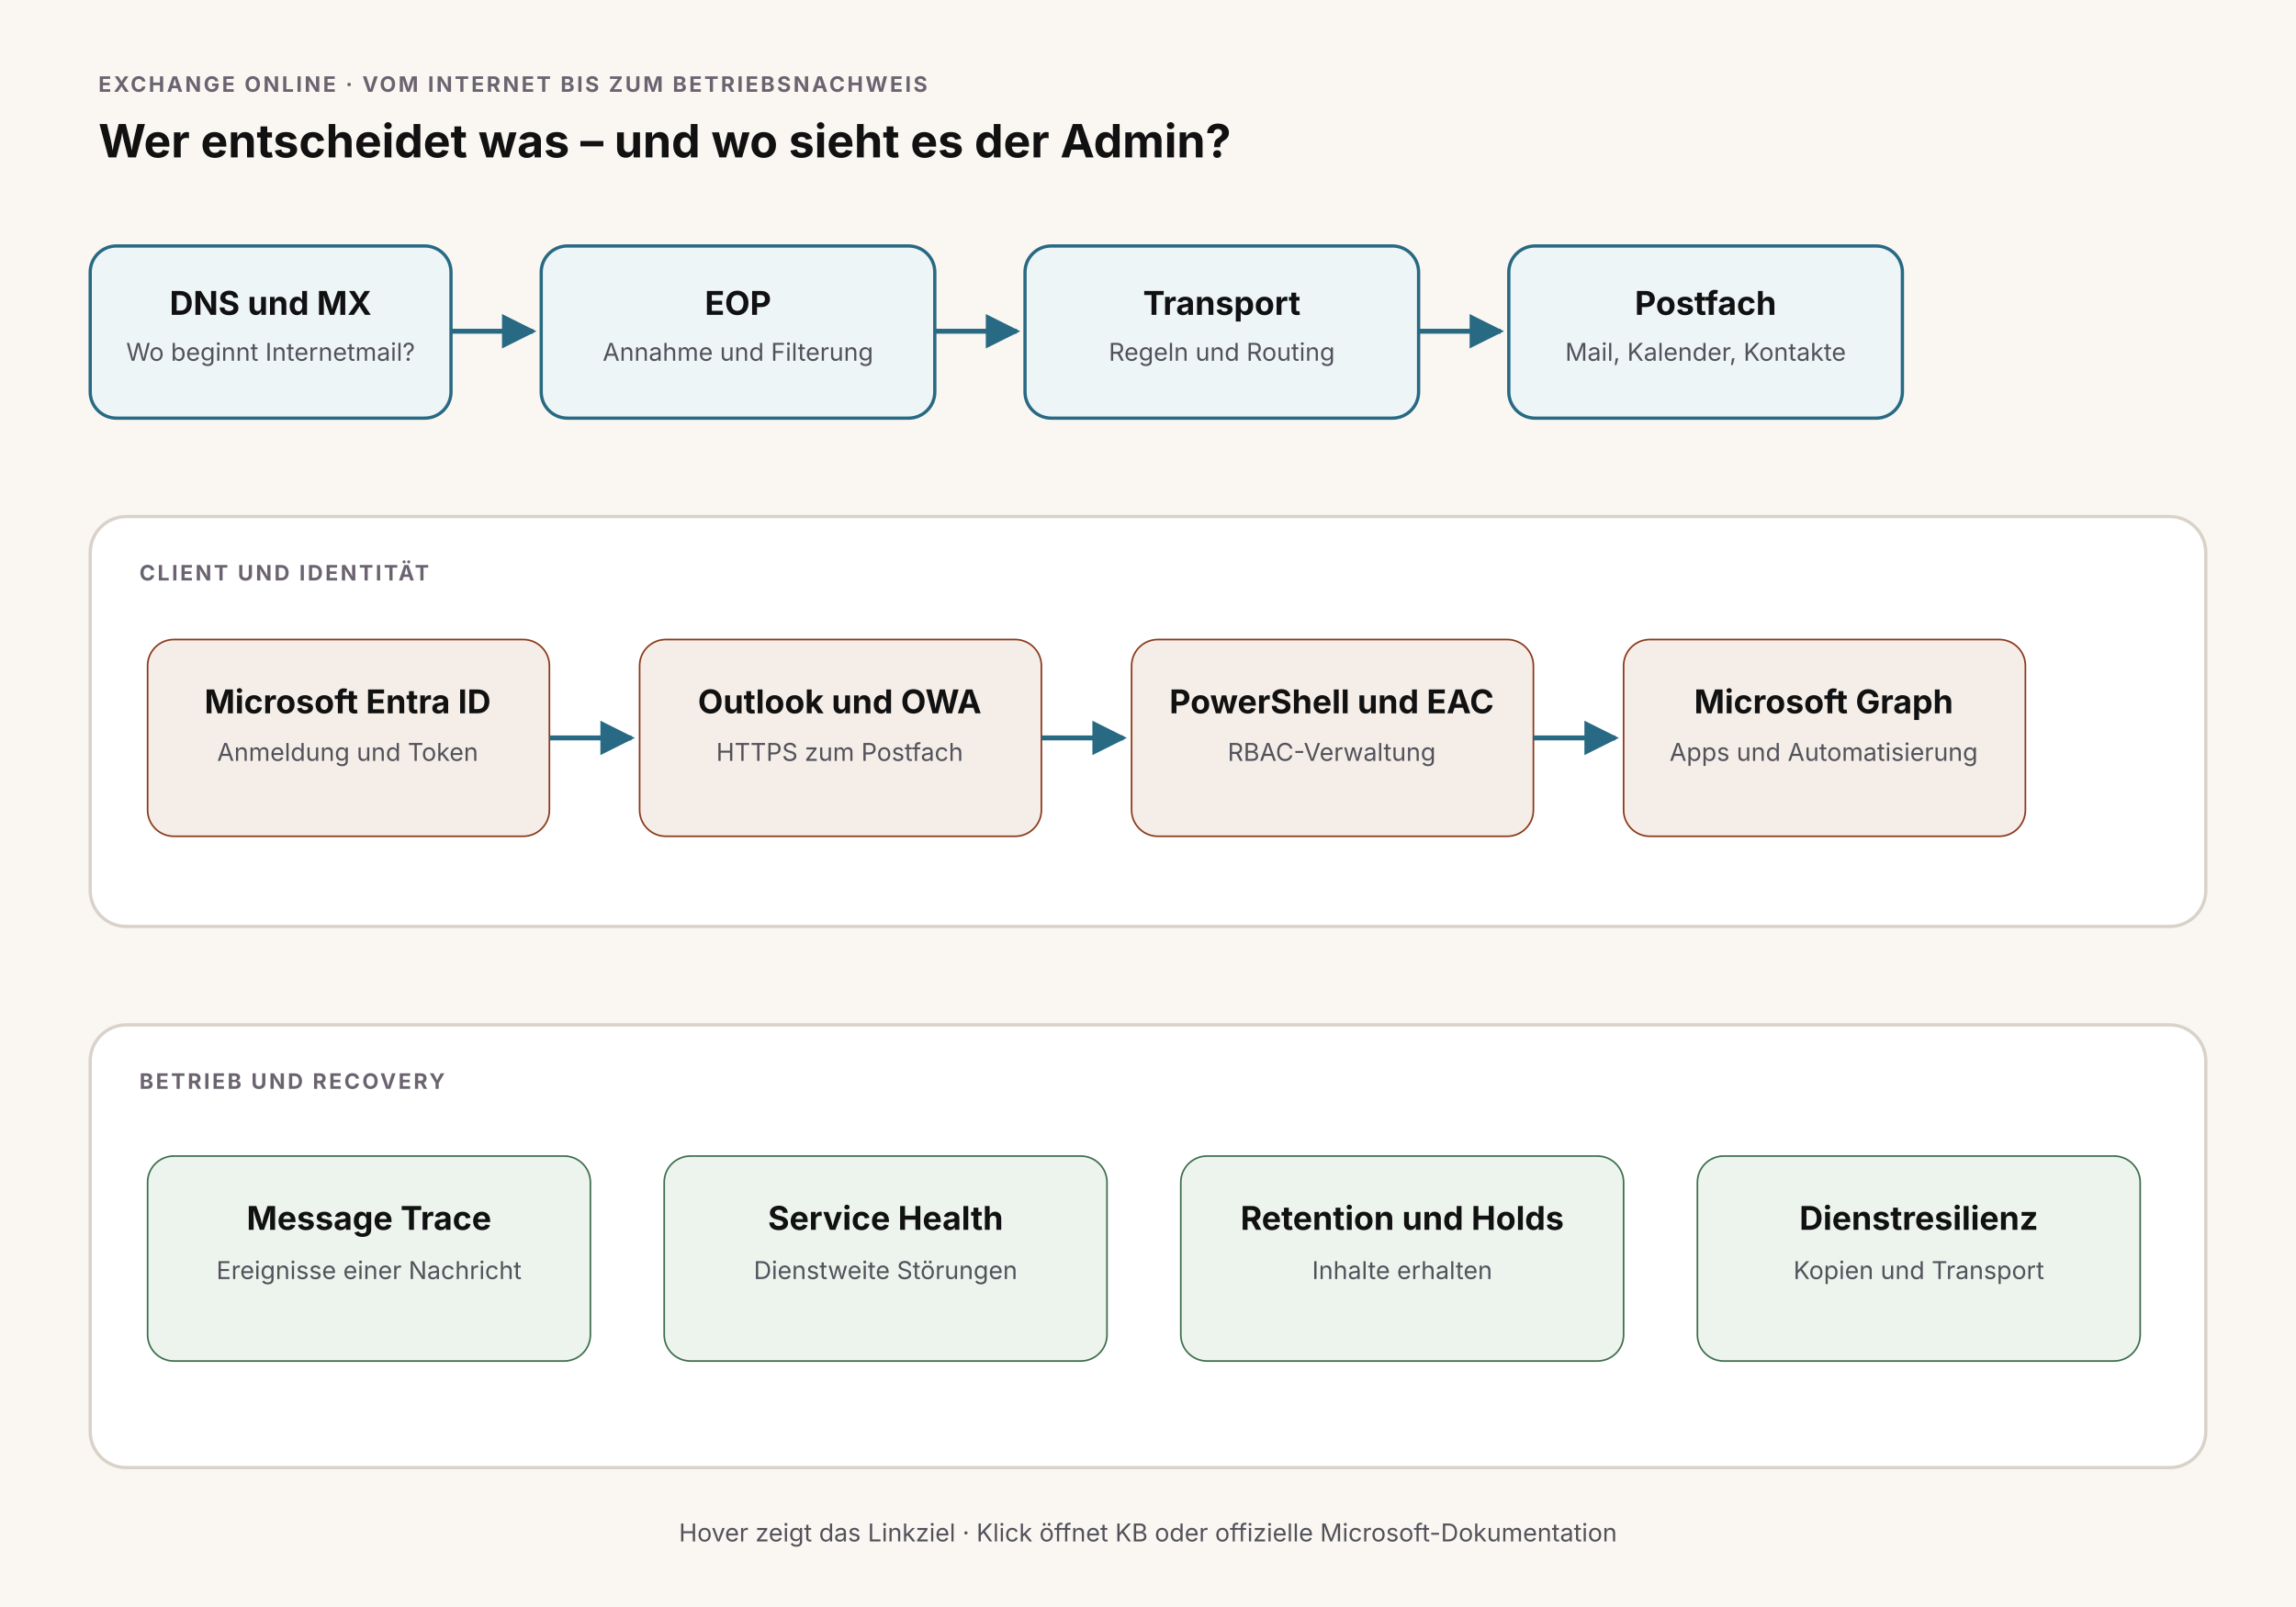
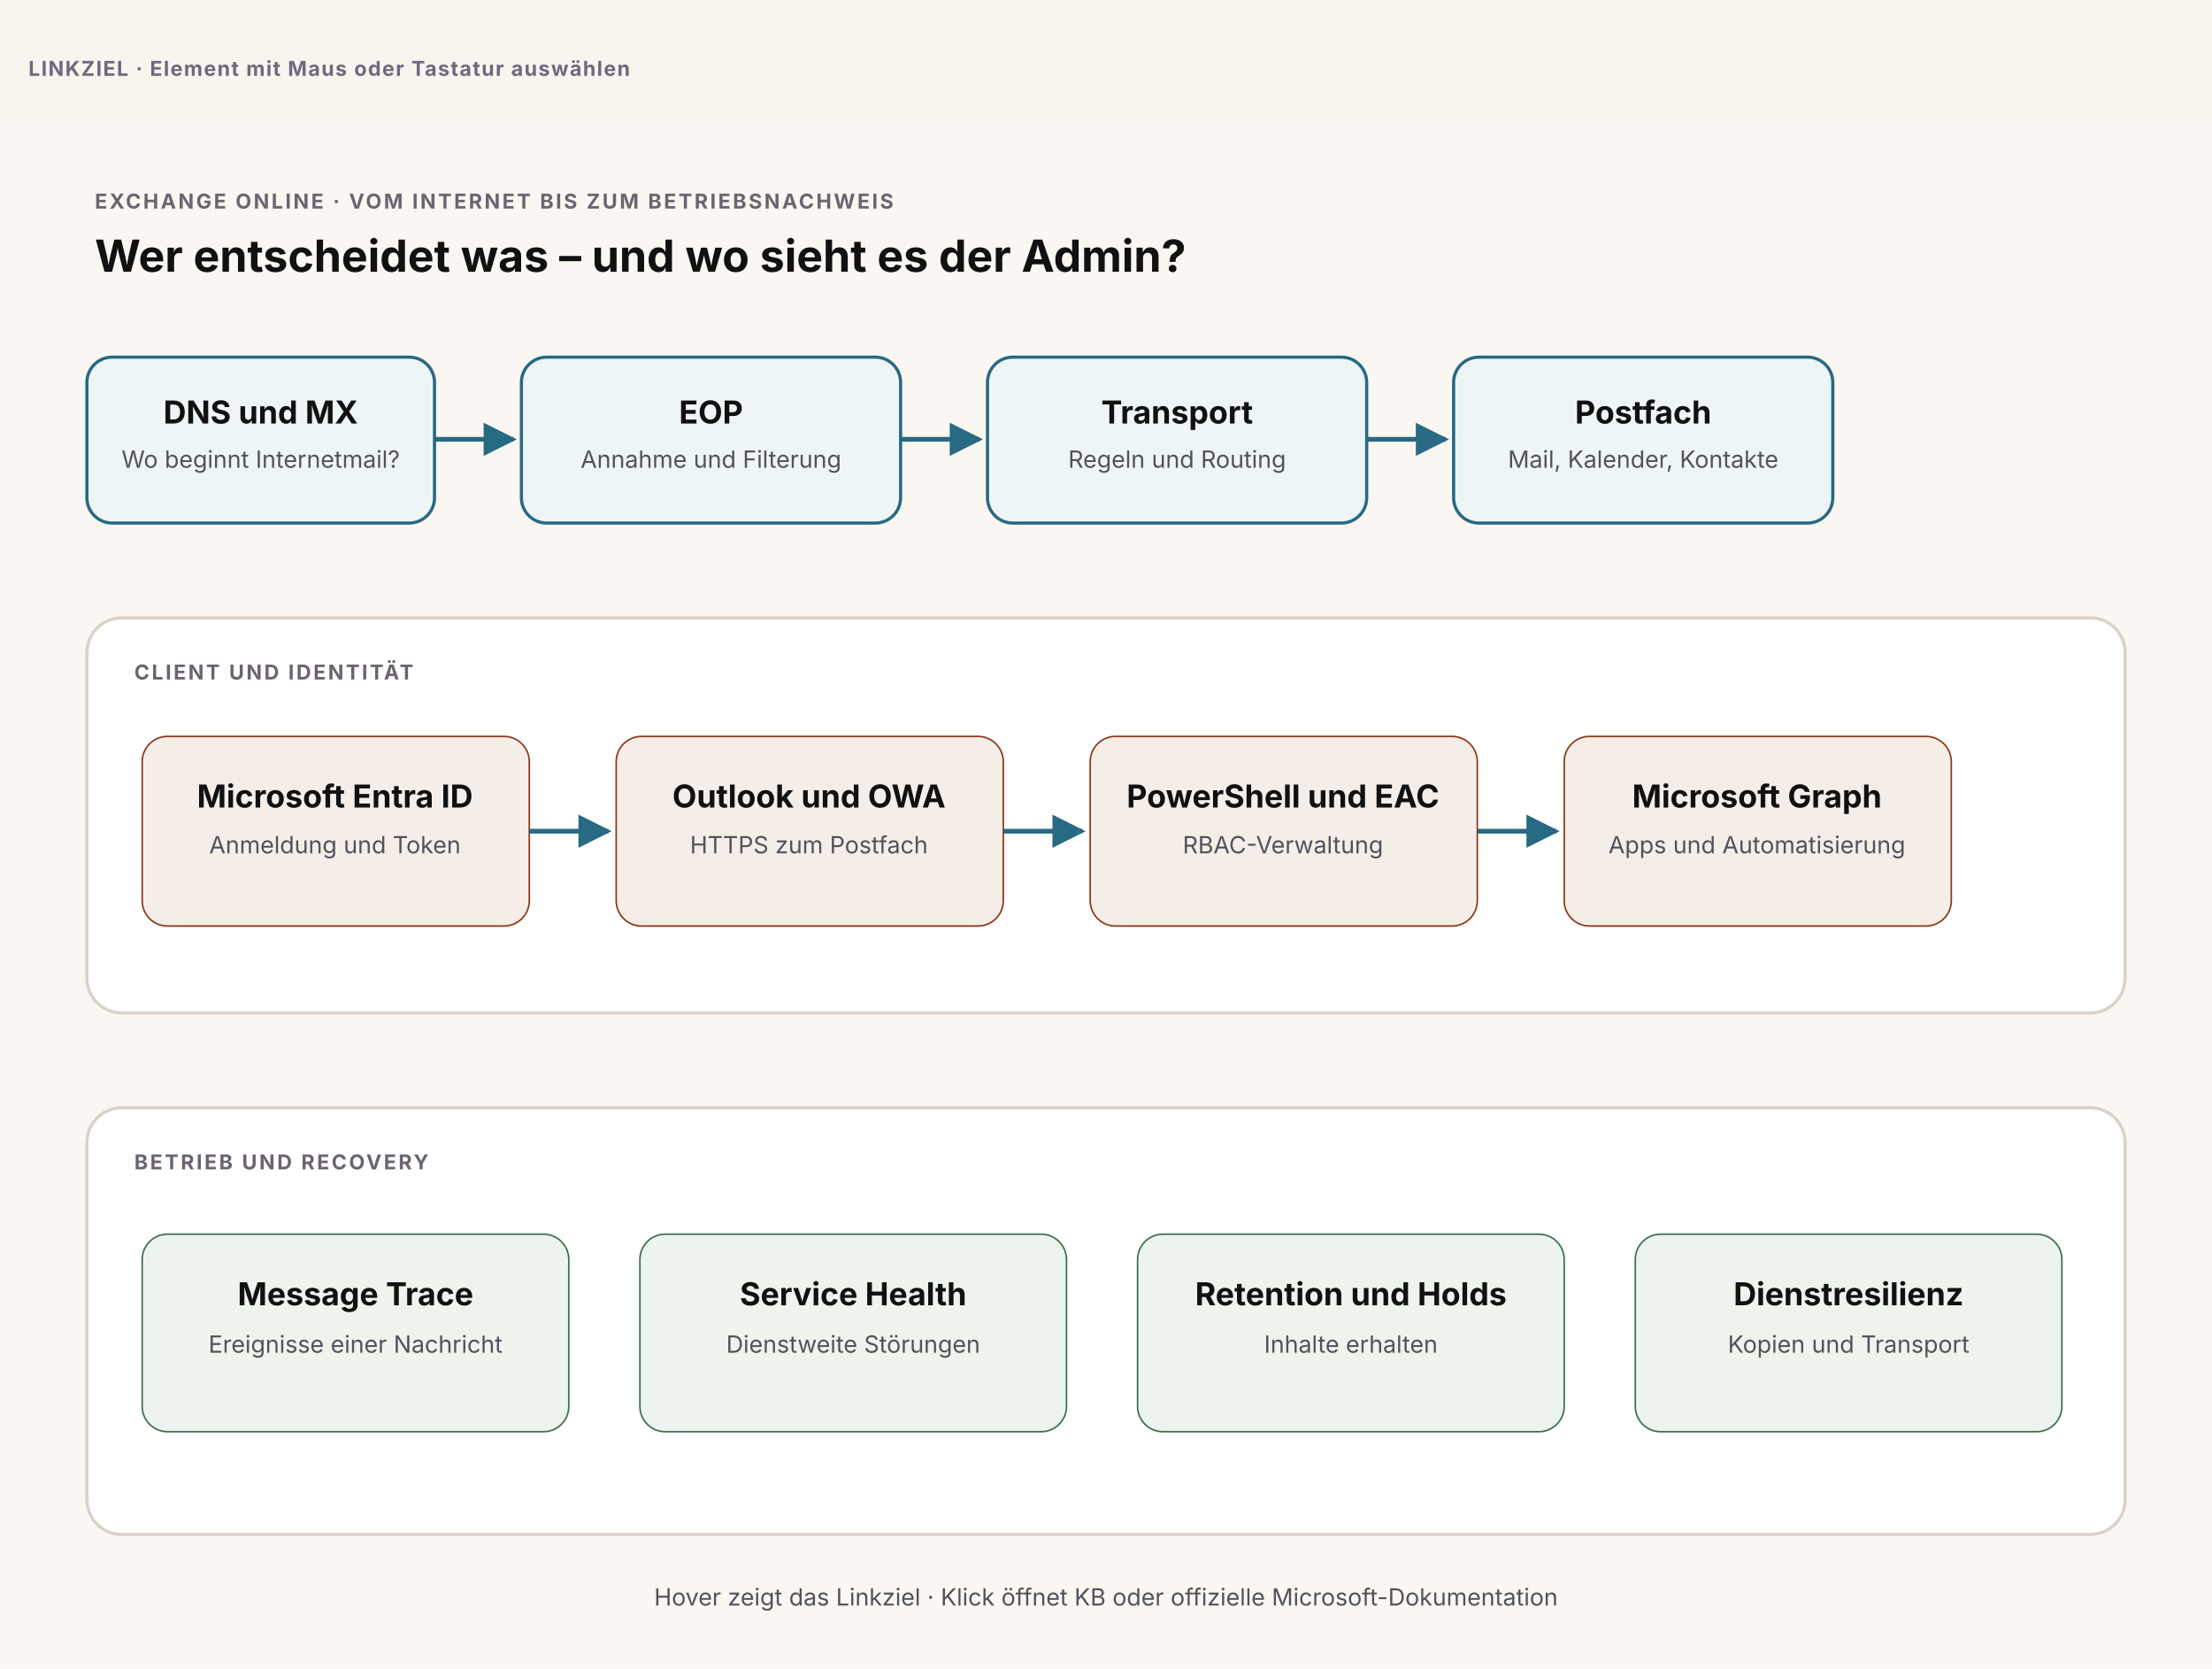
- <svg xmlns="http://www.w3.org/2000/svg" viewBox="0 0 1400 980" role="img" aria-labelledby="title desc">
+ <svg xmlns="http://www.w3.org/2000/svg" viewBox="0 -76 1400 1056" role="img" aria-labelledby="title desc">
  <style>
    :root{color-scheme:light} text{font-family:Inter,Arial,sans-serif;fill:#111112}.bg{fill:#faf7f2}.panel{fill:#fff;stroke:#d9d2c9;stroke-width:2}.hit{fill:#eef5f7;stroke:#286983;stroke-width:2;transition:fill .15s,stroke .15s}.cloud{fill:#f5eee8;stroke:#8b3a1c}.ops{fill:#edf4ee;stroke:#3f6f4e}.link{cursor:pointer;outline:none}.link:hover .hit,.link:focus .hit{fill:#d5edf4;stroke:#8b3a1c;stroke-width:4}.link:hover .cloud,.link:focus .cloud{fill:#f4d9cc;stroke:#286983;stroke-width:4}.link:hover .ops,.link:focus .ops{fill:#d7eadc;stroke:#8b3a1c;stroke-width:4}.h{font-size:28px;font-weight:750}.k{font-size:20px;font-weight:700}.s{font-size:15px;fill:#52525b}.label{font-size:13px;font-weight:700;letter-spacing:1.4px;fill:#6b6470}.arrow{stroke:#286983;stroke-width:3;fill:none;marker-end:url(#arrow)}
  </style>
  <defs>
    <marker id="arrow" viewBox="0 0 10 10" refX="9" refY="5" markerWidth="7" markerHeight="7" orient="auto">
      <path d="M0 0 10 5 0 10z" fill="#286983" />
    </marker>
  </defs>
  <rect class="bg" width="1400" height="980" />
  <text class="label" x="60" y="56">EXCHANGE ONLINE · VOM INTERNET BIS ZUM BETRIEBSNACHWEIS</text>
  <text class="h" x="60" y="96">Wer entscheidet was – und wo sieht es der Admin?</text>
  <a data-link-hint="1" href="/kb/dns" target="_top" tabindex="0" class="link" aria-label="Öffnet den KB-Artikel DNS">
    <rect class="hit" x="55" y="150" width="220" height="105" rx="16" />
    <text class="k" x="165" y="192" text-anchor="middle">DNS und MX</text>
    <text class="s" x="165" y="220" text-anchor="middle">Wo beginnt Internetmail?</text>
  </a>
  <a data-link-hint="2" href="https://learn.microsoft.com/en-us/defender-office-365/eop-about" target="_top" tabindex="0" class="link" aria-label="Öffnet Microsofts Dokumentation zu Exchange Online Protection">
    <rect class="hit" x="330" y="150" width="240" height="105" rx="16" />
    <text class="k" x="450" y="192" text-anchor="middle">EOP</text>
    <text class="s" x="450" y="220" text-anchor="middle">Annahme und Filterung</text>
  </a>
  <a data-link-hint="3" href="https://learn.microsoft.com/en-us/exchange/mail-flow-best-practices/use-connectors-to-configure-mail-flow/set-up-connectors-to-route-mail" target="_top" tabindex="0" class="link" aria-label="Öffnet Microsofts Dokumentation zu Exchange-Online-Connectoren">
    <rect class="hit" x="625" y="150" width="240" height="105" rx="16" />
    <text class="k" x="745" y="192" text-anchor="middle">Transport</text>
    <text class="s" x="745" y="220" text-anchor="middle">Regeln und Routing</text>
  </a>
  <a data-link-hint="4" href="https://learn.microsoft.com/en-us/exchange/recipients-in-exchange-online/recipients-in-exchange-online" target="_top" tabindex="0" class="link" aria-label="Öffnet Microsofts Dokumentation zu Exchange-Online-Empfängern">
    <rect class="hit" x="920" y="150" width="240" height="105" rx="16" />
    <text class="k" x="1040" y="192" text-anchor="middle">Postfach</text>
    <text class="s" x="1040" y="220" text-anchor="middle">Mail, Kalender, Kontakte</text>
  </a>
  <path class="arrow" d="M275 202H325" />
  <path class="arrow" d="M570 202H620" />
  <path class="arrow" d="M865 202H915" />
  <rect class="panel" x="55" y="315" width="1290" height="250" rx="22" />
  <text class="label" x="85" y="354">CLIENT UND IDENTITÄT</text>
  <a data-link-hint="5" href="/kb/entra" target="_top" tabindex="0" class="link" aria-label="Öffnet den KB-Artikel Microsoft Entra ID">
    <rect class="cloud" x="90" y="390" width="245" height="120" rx="16" />
    <text class="k" x="212" y="435" text-anchor="middle">Microsoft Entra ID</text>
    <text class="s" x="212" y="464" text-anchor="middle">Anmeldung und Token</text>
  </a>
  <a data-link-hint="6" href="https://learn.microsoft.com/en-us/exchange/clients-and-mobile-in-exchange-online/clients-and-mobile-in-exchange-online" target="_top" tabindex="0" class="link" aria-label="Öffnet Microsofts Dokumentation zu Exchange-Online-Clients">
    <rect class="cloud" x="390" y="390" width="245" height="120" rx="16" />
    <text class="k" x="512" y="435" text-anchor="middle">Outlook und OWA</text>
    <text class="s" x="512" y="464" text-anchor="middle">HTTPS zum Postfach</text>
  </a>
  <a data-link-hint="7" href="https://learn.microsoft.com/en-us/powershell/exchange/exchange-online-powershell" target="_top" tabindex="0" class="link" aria-label="Öffnet Microsofts Dokumentation zu Exchange Online PowerShell">
    <rect class="cloud" x="690" y="390" width="245" height="120" rx="16" />
    <text class="k" x="812" y="435" text-anchor="middle">PowerShell und EAC</text>
    <text class="s" x="812" y="464" text-anchor="middle">RBAC-Verwaltung</text>
  </a>
  <a data-link-hint="8" href="https://learn.microsoft.com/en-us/graph/api/resources/mail-api-overview" target="_top" tabindex="0" class="link" aria-label="Öffnet Microsoft Graphs Mail-API-Dokumentation">
    <rect class="cloud" x="990" y="390" width="245" height="120" rx="16" />
    <text class="k" x="1112" y="435" text-anchor="middle">Microsoft Graph</text>
    <text class="s" x="1112" y="464" text-anchor="middle">Apps und Automatisierung</text>
  </a>
  <path class="arrow" d="M335 450H385" />
  <path class="arrow" d="M635 450H685" />
  <path class="arrow" d="M935 450H985" />
  <rect class="panel" x="55" y="625" width="1290" height="270" rx="22" />
  <text class="label" x="85" y="664">BETRIEB UND RECOVERY</text>
  <a data-link-hint="9" href="https://learn.microsoft.com/en-us/exchange/monitoring/trace-an-email-message/trace-an-email-message" target="_top" tabindex="0" class="link" aria-label="Öffnet Microsofts Dokumentation zu Message Trace">
    <rect class="ops" x="90" y="705" width="270" height="125" rx="16" />
    <text class="k" x="225" y="750" text-anchor="middle">Message Trace</text>
    <text class="s" x="225" y="780" text-anchor="middle">Ereignisse einer Nachricht</text>
  </a>
  <a data-link-hint="10" href="https://learn.microsoft.com/en-us/microsoft-365/enterprise/microsoft-365-exchange-monitoring?view=o365-worldwide" target="_top" tabindex="0" class="link" aria-label="Öffnet Microsofts Dokumentation zu Exchange Online Monitoring">
    <rect class="ops" x="405" y="705" width="270" height="125" rx="16" />
    <text class="k" x="540" y="750" text-anchor="middle">Service Health</text>
    <text class="s" x="540" y="780" text-anchor="middle">Dienstweite Störungen</text>
  </a>
  <a data-link-hint="11" href="https://learn.microsoft.com/en-us/purview/retention-policies-exchange" target="_top" tabindex="0" class="link" aria-label="Öffnet Microsofts Dokumentation zur Exchange-Aufbewahrung">
    <rect class="ops" x="720" y="705" width="270" height="125" rx="16" />
    <text class="k" x="855" y="750" text-anchor="middle">Retention und Holds</text>
    <text class="s" x="855" y="780" text-anchor="middle">Inhalte erhalten</text>
  </a>
  <a data-link-hint="12" href="https://learn.microsoft.com/en-us/compliance/assurance/assurance-exchange-data-resiliency" target="_top" tabindex="0" class="link" aria-label="Öffnet Microsofts Dokumentation zur Exchange-Online-Datenresilienz">
    <rect class="ops" x="1035" y="705" width="270" height="125" rx="16" />
    <text class="k" x="1170" y="750" text-anchor="middle">Dienstresilienz</text>
    <text class="s" x="1170" y="780" text-anchor="middle">Kopien und Transport</text>
  </a>
  <text class="s" x="700" y="940" text-anchor="middle">Hover zeigt das Linkziel · Klick öffnet KB oder offizielle Microsoft-Dokumentation</text>
  <style>
+     .link-target-gutter{fill:#f8f5ef}
+     .link-target-placeholder{font:650 13px system-ui,-apple-system,"Segoe UI",sans-serif;letter-spacing:.06em;fill:#6f697e}
    .link-target-ui{opacity:0;transition:opacity .12s ease;pointer-events:none}
    svg:has(a[href]:hover) .link-target-ui,svg:has(a[href]:focus) .link-target-ui{opacity:1}
    .link-target-backdrop{fill:#13263a;stroke:#ffffff;stroke-width:2}
    .link-target-copy{opacity:0}
    .link-target-label{font:700 16px system-ui,-apple-system,"Segoe UI",sans-serif;fill:#ffffff}
    .link-target-address{font:500 12px ui-monospace,"SFMono-Regular",Consolas,monospace;fill:#bfe7ff}
svg:has(a[data-link-hint="1"]:hover) .link-target-copy-1,svg:has(a[data-link-hint="1"]:focus) .link-target-copy-1{opacity:1}
svg:has(a[data-link-hint="2"]:hover) .link-target-copy-2,svg:has(a[data-link-hint="2"]:focus) .link-target-copy-2{opacity:1}
svg:has(a[data-link-hint="3"]:hover) .link-target-copy-3,svg:has(a[data-link-hint="3"]:focus) .link-target-copy-3{opacity:1}
svg:has(a[data-link-hint="4"]:hover) .link-target-copy-4,svg:has(a[data-link-hint="4"]:focus) .link-target-copy-4{opacity:1}
svg:has(a[data-link-hint="5"]:hover) .link-target-copy-5,svg:has(a[data-link-hint="5"]:focus) .link-target-copy-5{opacity:1}
svg:has(a[data-link-hint="6"]:hover) .link-target-copy-6,svg:has(a[data-link-hint="6"]:focus) .link-target-copy-6{opacity:1}
svg:has(a[data-link-hint="7"]:hover) .link-target-copy-7,svg:has(a[data-link-hint="7"]:focus) .link-target-copy-7{opacity:1}
svg:has(a[data-link-hint="8"]:hover) .link-target-copy-8,svg:has(a[data-link-hint="8"]:focus) .link-target-copy-8{opacity:1}
svg:has(a[data-link-hint="9"]:hover) .link-target-copy-9,svg:has(a[data-link-hint="9"]:focus) .link-target-copy-9{opacity:1}
svg:has(a[data-link-hint="10"]:hover) .link-target-copy-10,svg:has(a[data-link-hint="10"]:focus) .link-target-copy-10{opacity:1}
svg:has(a[data-link-hint="11"]:hover) .link-target-copy-11,svg:has(a[data-link-hint="11"]:focus) .link-target-copy-11{opacity:1}
svg:has(a[data-link-hint="12"]:hover) .link-target-copy-12,svg:has(a[data-link-hint="12"]:focus) .link-target-copy-12{opacity:1}
  </style>
+   <rect class="link-target-gutter" x="0" y="-76" width="1400" height="76" />
+   <text class="link-target-placeholder" x="18" y="-28">LINKZIEL · Element mit Maus oder Tastatur auswählen</text>
  <g class="link-target-ui" aria-hidden="true" pointer-events="none">
-     <rect class="link-target-backdrop" x="12" y="10" width="1376" height="62" rx="12" />
+     <rect class="link-target-backdrop" x="12" y="-70" width="1376" height="62" rx="12" />
    <g class="link-target-copy link-target-copy-1">
-       <text class="link-target-label" x="26" y="38">Öffnet: DNS – /kb/dns</text>
-       <text class="link-target-address" x="26" y="60">Ziel: /kb/dns</text>
+       <text class="link-target-label" x="26" y="-42">Öffnet: DNS – /kb/dns</text>
+       <text class="link-target-address" x="26" y="-20">Ziel: /kb/dns</text>
    </g>
    <g class="link-target-copy link-target-copy-2">
-       <text class="link-target-label" x="26" y="38">Öffnet: Exchange Online Protection – learn.microsoft.com</text>
-       <text class="link-target-address" x="26" y="60">Ziel: https://learn.microsoft.com/en-us/defender-office-365/eop-about</text>
+       <text class="link-target-label" x="26" y="-42">Öffnet: Exchange Online Protection – learn.microsoft.com</text>
+       <text class="link-target-address" x="26" y="-20">Ziel: https://learn.microsoft.com/en-us/defender-office-365/eop-about</text>
    </g>
    <g class="link-target-copy link-target-copy-3">
-       <text class="link-target-label" x="26" y="38">Öffnet: Exchange-Online-Connectoren – learn.microsoft.com</text>
-       <text class="link-target-address" x="26" y="60">Ziel: https://learn.microsoft.com/en-us/exchange/mail-flow-best-practices/use-connectors-to-configure-mail-flow/set-up-connectors-to-route-mail</text>
+       <text class="link-target-label" x="26" y="-42">Öffnet: Exchange-Online-Connectoren – learn.microsoft.com</text>
+       <text class="link-target-address" x="26" y="-20">Ziel: https://learn.microsoft.com/en-us/exchange/mail-flow-best-practices/use-connectors-to-configure-mail-flow/set-up-connectors-to-route-mail</text>
    </g>
    <g class="link-target-copy link-target-copy-4">
-       <text class="link-target-label" x="26" y="38">Öffnet: Empfänger und Postfächer – learn.microsoft.com</text>
-       <text class="link-target-address" x="26" y="60">Ziel: https://learn.microsoft.com/en-us/exchange/recipients-in-exchange-online/recipients-in-exchange-online</text>
+       <text class="link-target-label" x="26" y="-42">Öffnet: Empfänger und Postfächer – learn.microsoft.com</text>
+       <text class="link-target-address" x="26" y="-20">Ziel: https://learn.microsoft.com/en-us/exchange/recipients-in-exchange-online/recipients-in-exchange-online</text>
    </g>
    <g class="link-target-copy link-target-copy-5">
-       <text class="link-target-label" x="26" y="38">Öffnet: Microsoft Entra ID – /kb/entra</text>
-       <text class="link-target-address" x="26" y="60">Ziel: /kb/entra</text>
+       <text class="link-target-label" x="26" y="-42">Öffnet: Microsoft Entra ID – /kb/entra</text>
+       <text class="link-target-address" x="26" y="-20">Ziel: /kb/entra</text>
    </g>
    <g class="link-target-copy link-target-copy-6">
-       <text class="link-target-label" x="26" y="38">Öffnet: Outlook und mobile Clients – learn.microsoft.com</text>
-       <text class="link-target-address" x="26" y="60">Ziel: https://learn.microsoft.com/en-us/exchange/clients-and-mobile-in-exchange-online/clients-and-mobile-in-exchange-online</text>
+       <text class="link-target-label" x="26" y="-42">Öffnet: Outlook und mobile Clients – learn.microsoft.com</text>
+       <text class="link-target-address" x="26" y="-20">Ziel: https://learn.microsoft.com/en-us/exchange/clients-and-mobile-in-exchange-online/clients-and-mobile-in-exchange-online</text>
    </g>
    <g class="link-target-copy link-target-copy-7">
-       <text class="link-target-label" x="26" y="38">Öffnet: Exchange Online PowerShell – learn.microsoft.com</text>
-       <text class="link-target-address" x="26" y="60">Ziel: https://learn.microsoft.com/en-us/powershell/exchange/exchange-online-powershell</text>
+       <text class="link-target-label" x="26" y="-42">Öffnet: Exchange Online PowerShell – learn.microsoft.com</text>
+       <text class="link-target-address" x="26" y="-20">Ziel: https://learn.microsoft.com/en-us/powershell/exchange/exchange-online-powershell</text>
    </g>
    <g class="link-target-copy link-target-copy-8">
-       <text class="link-target-label" x="26" y="38">Öffnet: Microsoft Graph Mail API – learn.microsoft.com</text>
-       <text class="link-target-address" x="26" y="60">Ziel: https://learn.microsoft.com/en-us/graph/api/resources/mail-api-overview</text>
+       <text class="link-target-label" x="26" y="-42">Öffnet: Microsoft Graph Mail API – learn.microsoft.com</text>
+       <text class="link-target-address" x="26" y="-20">Ziel: https://learn.microsoft.com/en-us/graph/api/resources/mail-api-overview</text>
    </g>
    <g class="link-target-copy link-target-copy-9">
-       <text class="link-target-label" x="26" y="38">Öffnet: Message Trace – learn.microsoft.com</text>
-       <text class="link-target-address" x="26" y="60">Ziel: https://learn.microsoft.com/en-us/exchange/monitoring/trace-an-email-message/trace-an-email-message</text>
+       <text class="link-target-label" x="26" y="-42">Öffnet: Message Trace – learn.microsoft.com</text>
+       <text class="link-target-address" x="26" y="-20">Ziel: https://learn.microsoft.com/en-us/exchange/monitoring/trace-an-email-message/trace-an-email-message</text>
    </g>
    <g class="link-target-copy link-target-copy-10">
-       <text class="link-target-label" x="26" y="38">Öffnet: Service Health und Monitoring – learn.microsoft.com</text>
-       <text class="link-target-address" x="26" y="60">Ziel: https://learn.microsoft.com/en-us/microsoft-365/enterprise/microsoft-365-exchange-monitoring?view=o365-worldwide</text>
+       <text class="link-target-label" x="26" y="-42">Öffnet: Service Health und Monitoring – learn.microsoft.com</text>
+       <text class="link-target-address" x="26" y="-20">Ziel: https://learn.microsoft.com/en-us/microsoft-365/enterprise/microsoft-365-exchange-monitoring?view=o365-worldwide</text>
    </g>
    <g class="link-target-copy link-target-copy-11">
-       <text class="link-target-label" x="26" y="38">Öffnet: Retention und Holds – learn.microsoft.com</text>
-       <text class="link-target-address" x="26" y="60">Ziel: https://learn.microsoft.com/en-us/purview/retention-policies-exchange</text>
+       <text class="link-target-label" x="26" y="-42">Öffnet: Retention und Holds – learn.microsoft.com</text>
+       <text class="link-target-address" x="26" y="-20">Ziel: https://learn.microsoft.com/en-us/purview/retention-policies-exchange</text>
    </g>
    <g class="link-target-copy link-target-copy-12">
-       <text class="link-target-label" x="26" y="38">Öffnet: Exchange Online Data Resiliency – learn.microsoft.com</text>
-       <text class="link-target-address" x="26" y="60">Ziel: https://learn.microsoft.com/en-us/compliance/assurance/assurance-exchange-data-resiliency</text>
+       <text class="link-target-label" x="26" y="-42">Öffnet: Exchange Online Data Resiliency – learn.microsoft.com</text>
+       <text class="link-target-address" x="26" y="-20">Ziel: https://learn.microsoft.com/en-us/compliance/assurance/assurance-exchange-data-resiliency</text>
    </g>
  </g>
</svg>
